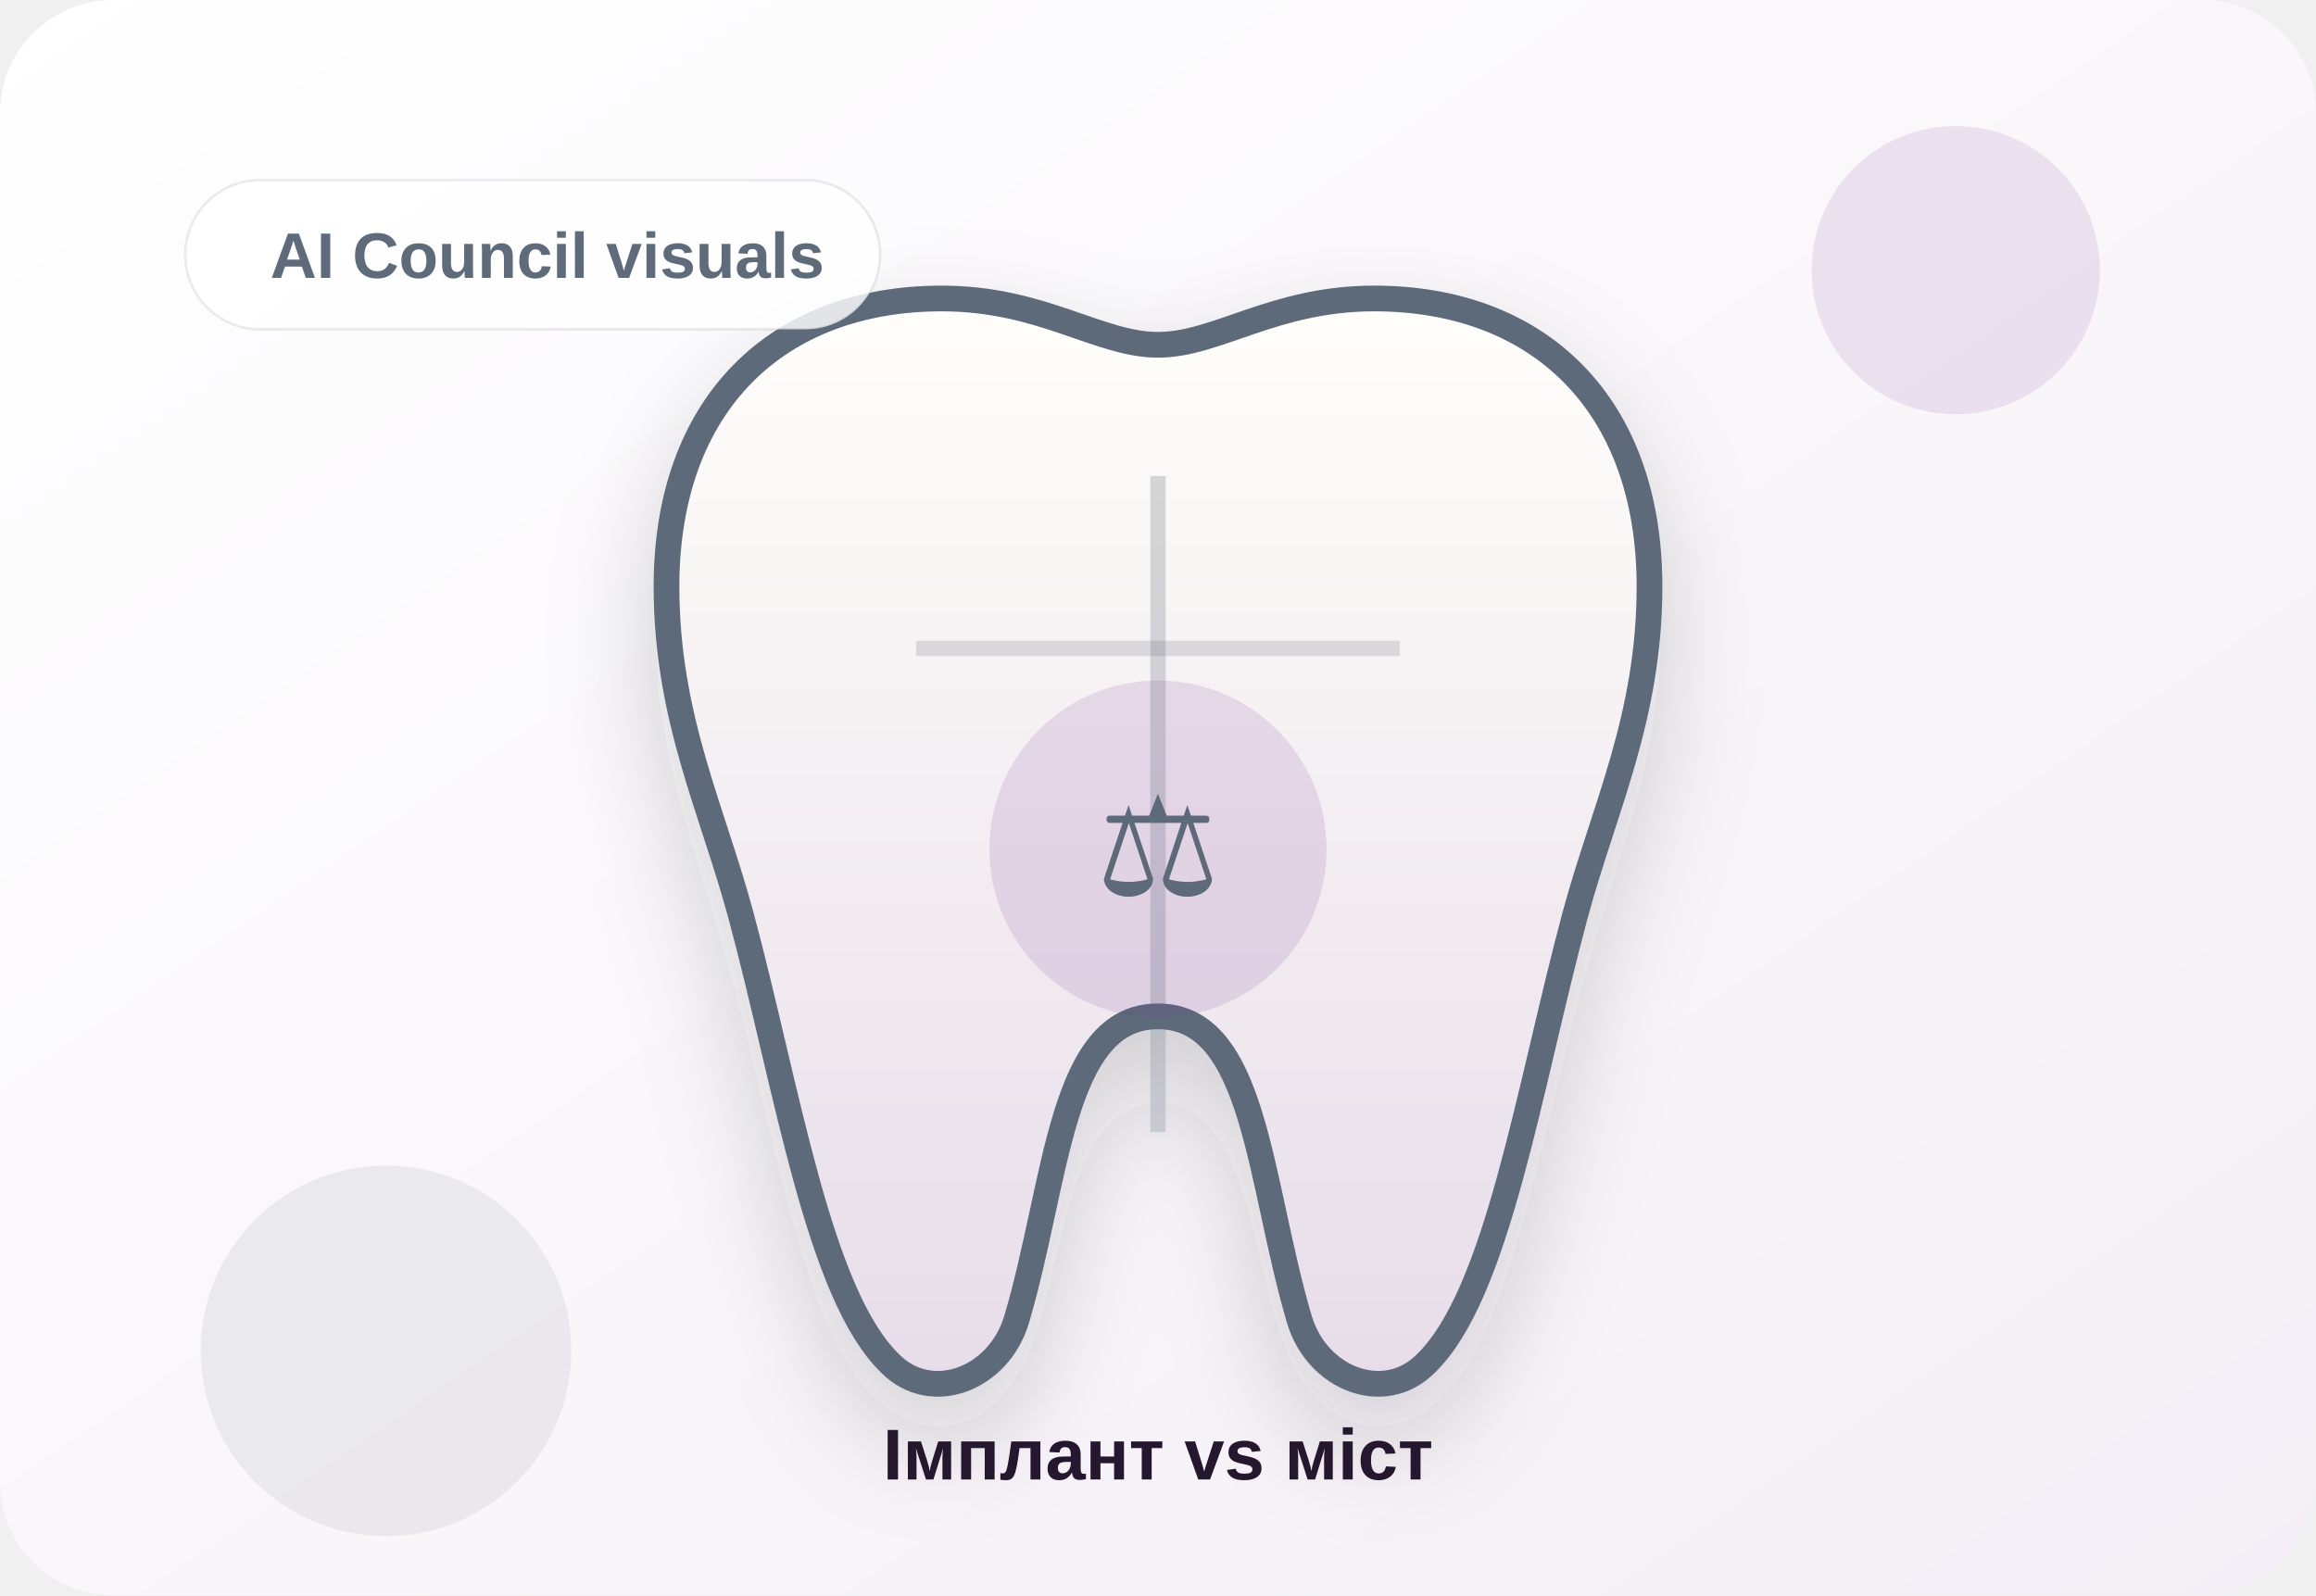
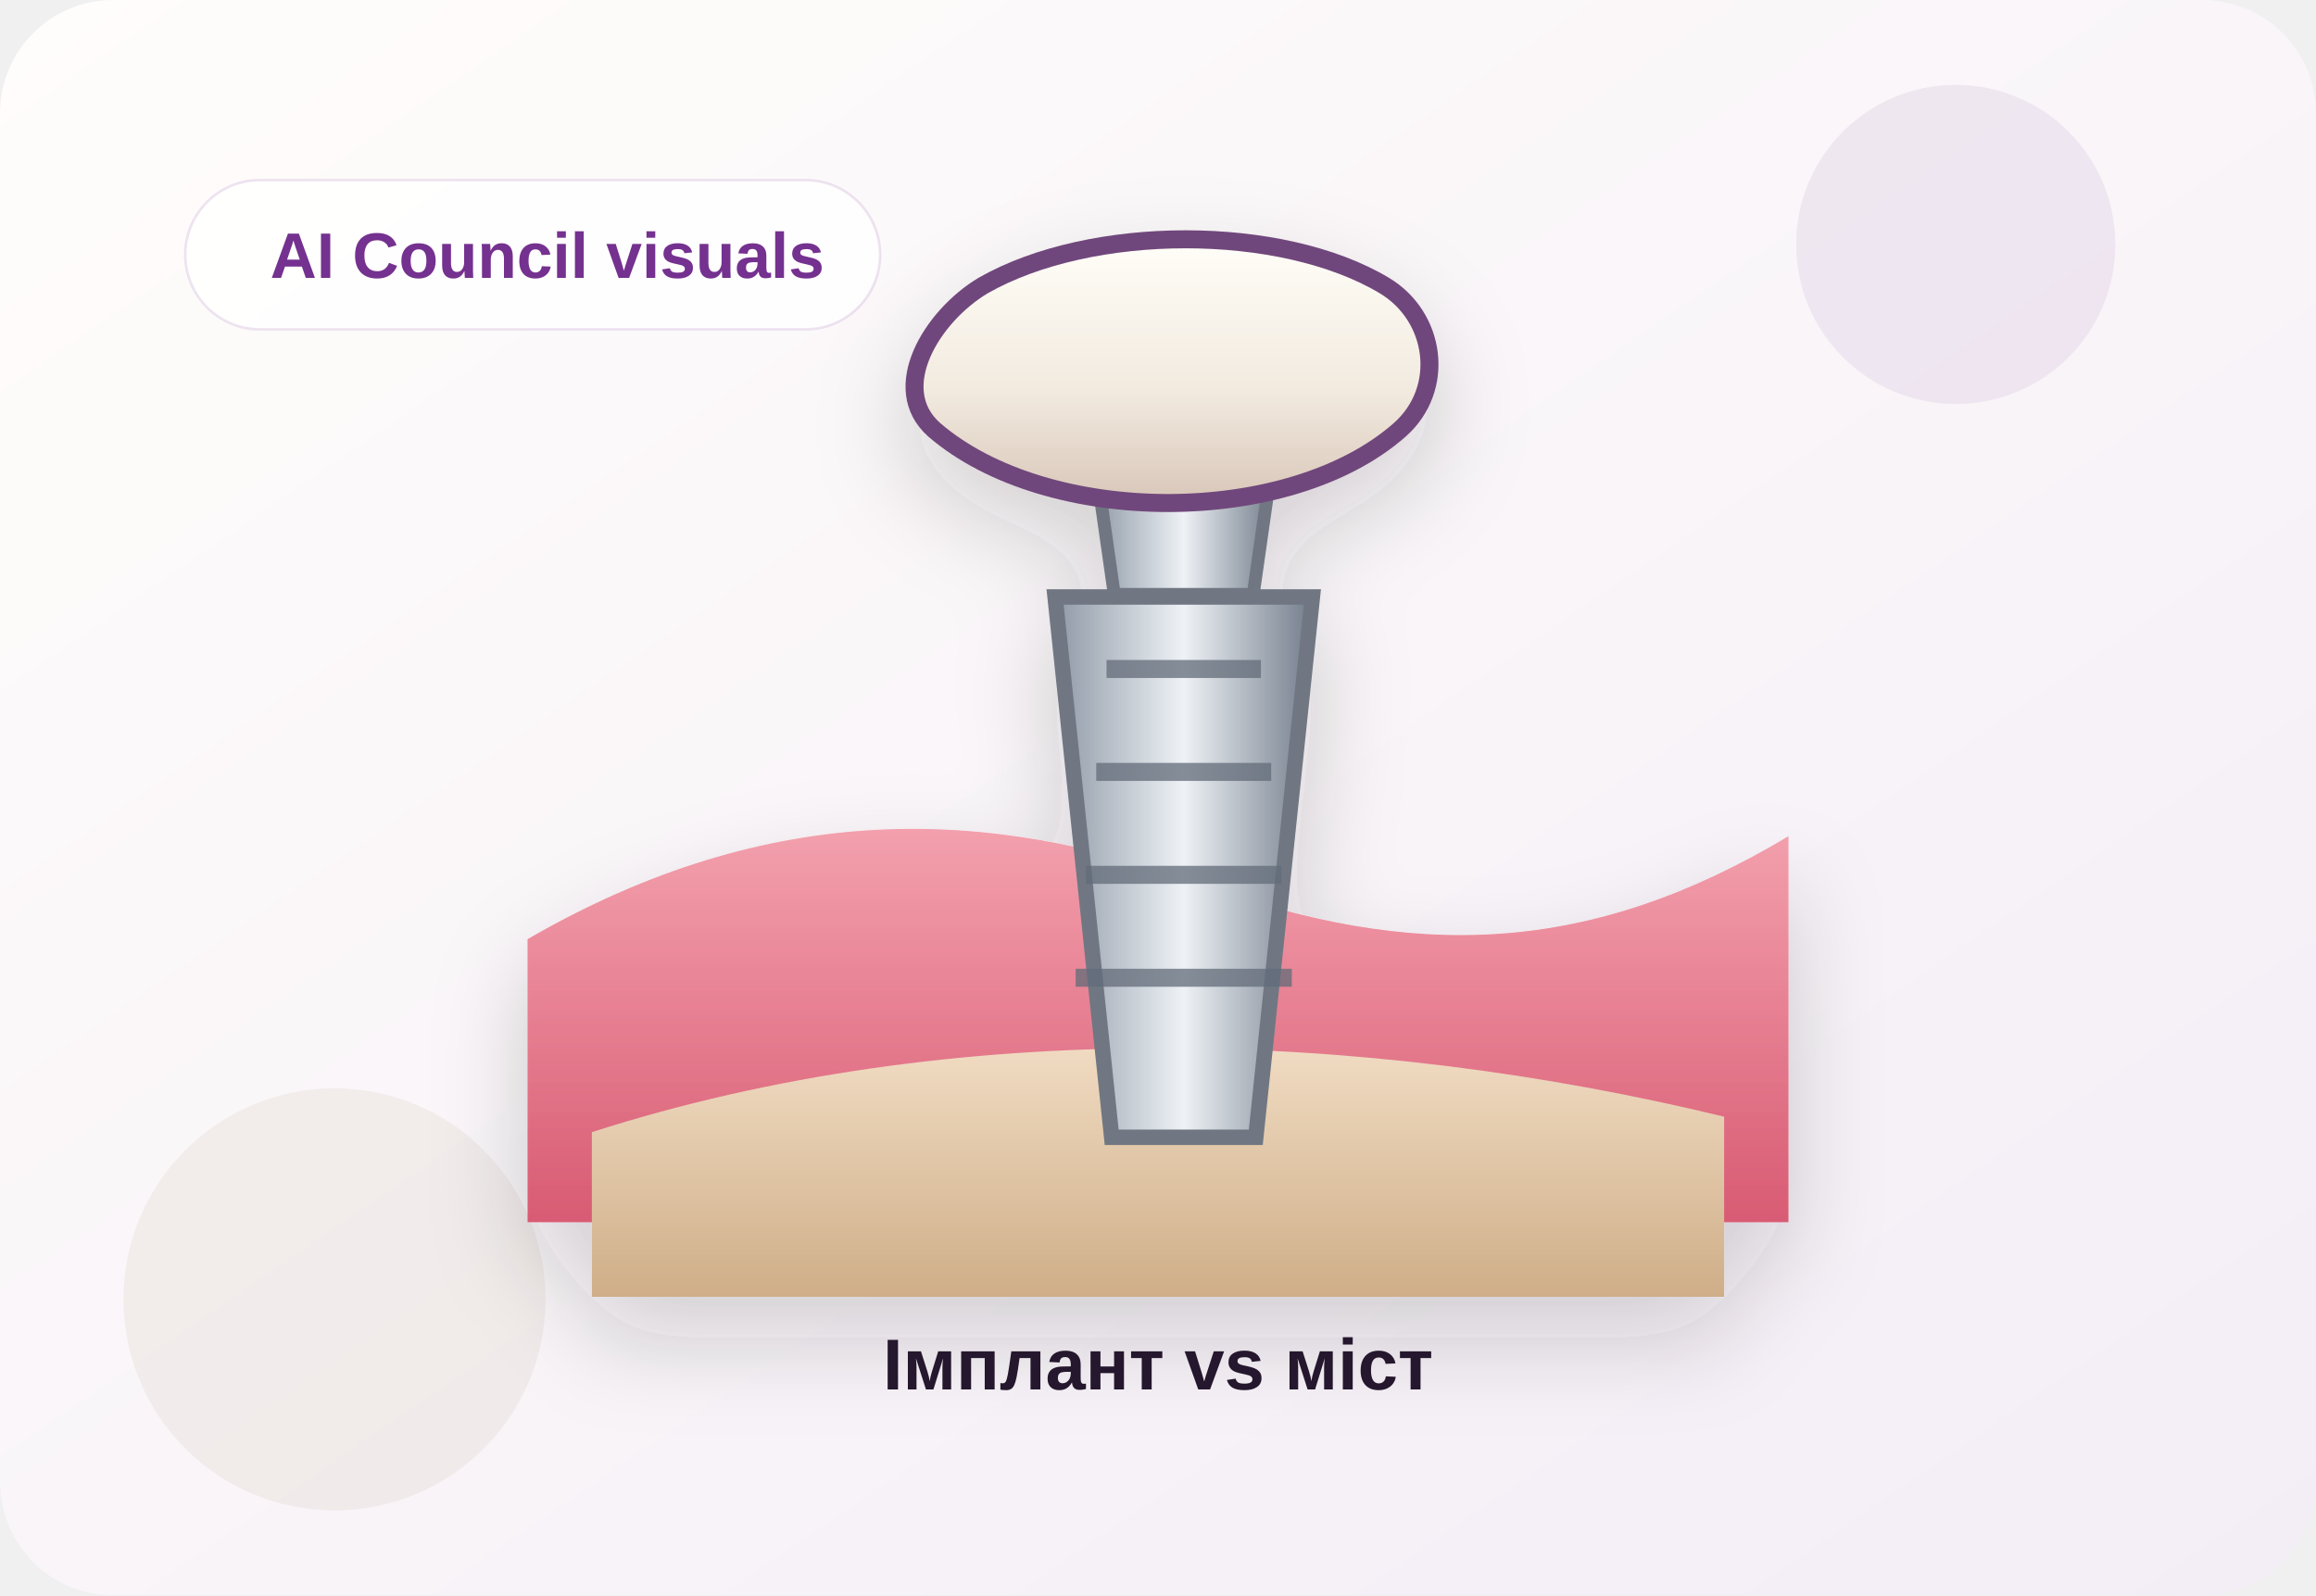
<svg xmlns="http://www.w3.org/2000/svg" viewBox="0 0 900 620" role="img" aria-label="Імплант vs міст">
  <defs>
    <linearGradient id="bg" x1="0" y1="0" x2="1" y2="1">
-       <stop offset="0" stop-color="#ffffff" />
-       <stop offset="1" stop-color="#f4eff6" />
+       <stop offset="0" stop-color="#fffdfb" />
+       <stop offset="1" stop-color="#f3edf6" />
    </linearGradient>
-     <linearGradient id="tooth" x1="0" y1="0" x2="0" y2="1">
-       <stop offset="0" stop-color="#fffefa" />
-       <stop offset="1" stop-color="#e7dde9" />
+     <linearGradient id="enamel" x1="0" y1="0" x2="0" y2="1">
+       <stop offset="0" stop-color="#fffef8" />
+       <stop offset="0.58" stop-color="#f2eadf" />
+       <stop offset="1" stop-color="#d8c6b8" />
+     </linearGradient>
+     <linearGradient id="dentin" x1="0" y1="0" x2="0" y2="1">
+       <stop offset="0" stop-color="#f9d98b" />
+       <stop offset="1" stop-color="#d7a94e" />
+     </linearGradient>
+     <linearGradient id="pulp" x1="0" y1="0" x2="0" y2="1">
+       <stop offset="0" stop-color="#ee6b7a" />
+       <stop offset="1" stop-color="#a82f48" />
+     </linearGradient>
+     <linearGradient id="gum" x1="0" y1="0" x2="0" y2="1">
+       <stop offset="0" stop-color="#f3a0ad" />
+       <stop offset="1" stop-color="#d85b73" />
+     </linearGradient>
+     <linearGradient id="bone" x1="0" y1="0" x2="0" y2="1">
+       <stop offset="0" stop-color="#f0dbc2" />
+       <stop offset="1" stop-color="#cfae88" />
+     </linearGradient>
+     <linearGradient id="metal" x1="0" y1="0" x2="1" y2="0">
+       <stop offset="0" stop-color="#8f99a6" />
+       <stop offset="0.5" stop-color="#eef2f6" />
+       <stop offset="1" stop-color="#737d8b" />
    </linearGradient>
    <filter id="shadow" x="-20%" y="-20%" width="140%" height="140%">
-       <feDropShadow dx="0" dy="18" stdDeviation="20" flood-color="#2c2034" flood-opacity=".18" />
+       <feDropShadow dx="0" dy="16" stdDeviation="18" flood-color="#2c2034" flood-opacity=".18" />
    </filter>
  </defs>
  <rect width="900" height="620" rx="44" fill="url(#bg)" />
-   <circle cx="760" cy="105" r="56" fill="#74318f" opacity=".12" />
-   <circle cx="150" cy="525" r="72" fill="#5d6b7a" opacity=".10" />
+   <circle cx="760" cy="95" r="62" fill="#74318f" opacity=".08" />
+   <circle cx="130" cy="505" r="82" fill="#8b5a2b" opacity=".07" />
+   <rect x="72" y="70" width="270" height="58" rx="29" fill="#fff" opacity=".88" stroke="#74318f" stroke-opacity=".14" />
+   <text x="105" y="108" font-family="Arial, sans-serif" font-size="25" font-weight="700" fill="#74318f">AI Council visuals</text>
  <g filter="url(#shadow)">
-     <path d="M366 116c-64 0-107 41-107 112 0 51 18 87 29 128 18 67 30 147 58 174 16 16 42 6 49-17 16-54 17-118 55-118s39 64 55 118c7 23 33 33 49 17 28-27 40-107 58-174 11-41 29-77 29-128 0-71-43-112-107-112-39 0-61 18-84 18s-45-18-84-18z" fill="url(#tooth)" stroke="#5d6b7a" stroke-width="10" stroke-linejoin="round" />
-     <path d="M450 185v255" stroke="#5d6b7a" stroke-width="6" opacity=".25" />
-     <path d="M356 252h188" stroke="#5d6b7a" stroke-width="6" opacity=".20" />
-     <circle cx="450" cy="330" r="62" fill="#74318f" opacity=".14" stroke="#74318f" stroke-width="7" />
-     <text x="450" y="348" text-anchor="middle" font-family="Arial, sans-serif" font-size="54" font-weight="700" fill="#5d6b7a">⚖️</text>
+     <path d="M205 365c95-55 180-51 260-22 85 31 153 28 230-18v150H205z" fill="url(#gum)" />
+     <path d="M230 440c140-45 300-40 440-6v70H230z" fill="url(#bone)" />
+     <path d="M425 175h70l-8 56h-54z" fill="url(#metal)" stroke="#6f7782" stroke-width="5" />
+     <path d="M410 232h100l-22 210h-56z" fill="url(#metal)" stroke="#6f7782" stroke-width="6" />
+     <path d="M430 260h60M426 300h68M422 340h76M418 380h84" stroke="#626b78" stroke-width="7" opacity=".75" />
+     <path d="M382 111c42-24 116-24 156 0 20 12 24 40 6 56-43 38-137 38-181 0-18-16-1-44 19-56z" fill="url(#enamel)" stroke="#6f477b" stroke-width="7" />
  </g>
-   <g>
-     <rect x="72" y="70" width="270" height="58" rx="29" fill="#ffffff" opacity=".82" stroke="#5d6b7a" stroke-opacity=".16" />
-     <text x="105" y="108" font-family="Arial, sans-serif" font-size="25" font-weight="700" fill="#5d6b7a">AI Council visuals</text>
-   </g>
-   <text x="450" y="575" text-anchor="middle" font-family="Arial, sans-serif" font-size="28" font-weight="800" fill="#25172d">Імплант vs міст</text>
+   <text x="450" y="540" text-anchor="middle" font-family="Arial, sans-serif" font-size="28" font-weight="800" fill="#25172d">Імплант vs міст</text>
</svg>
